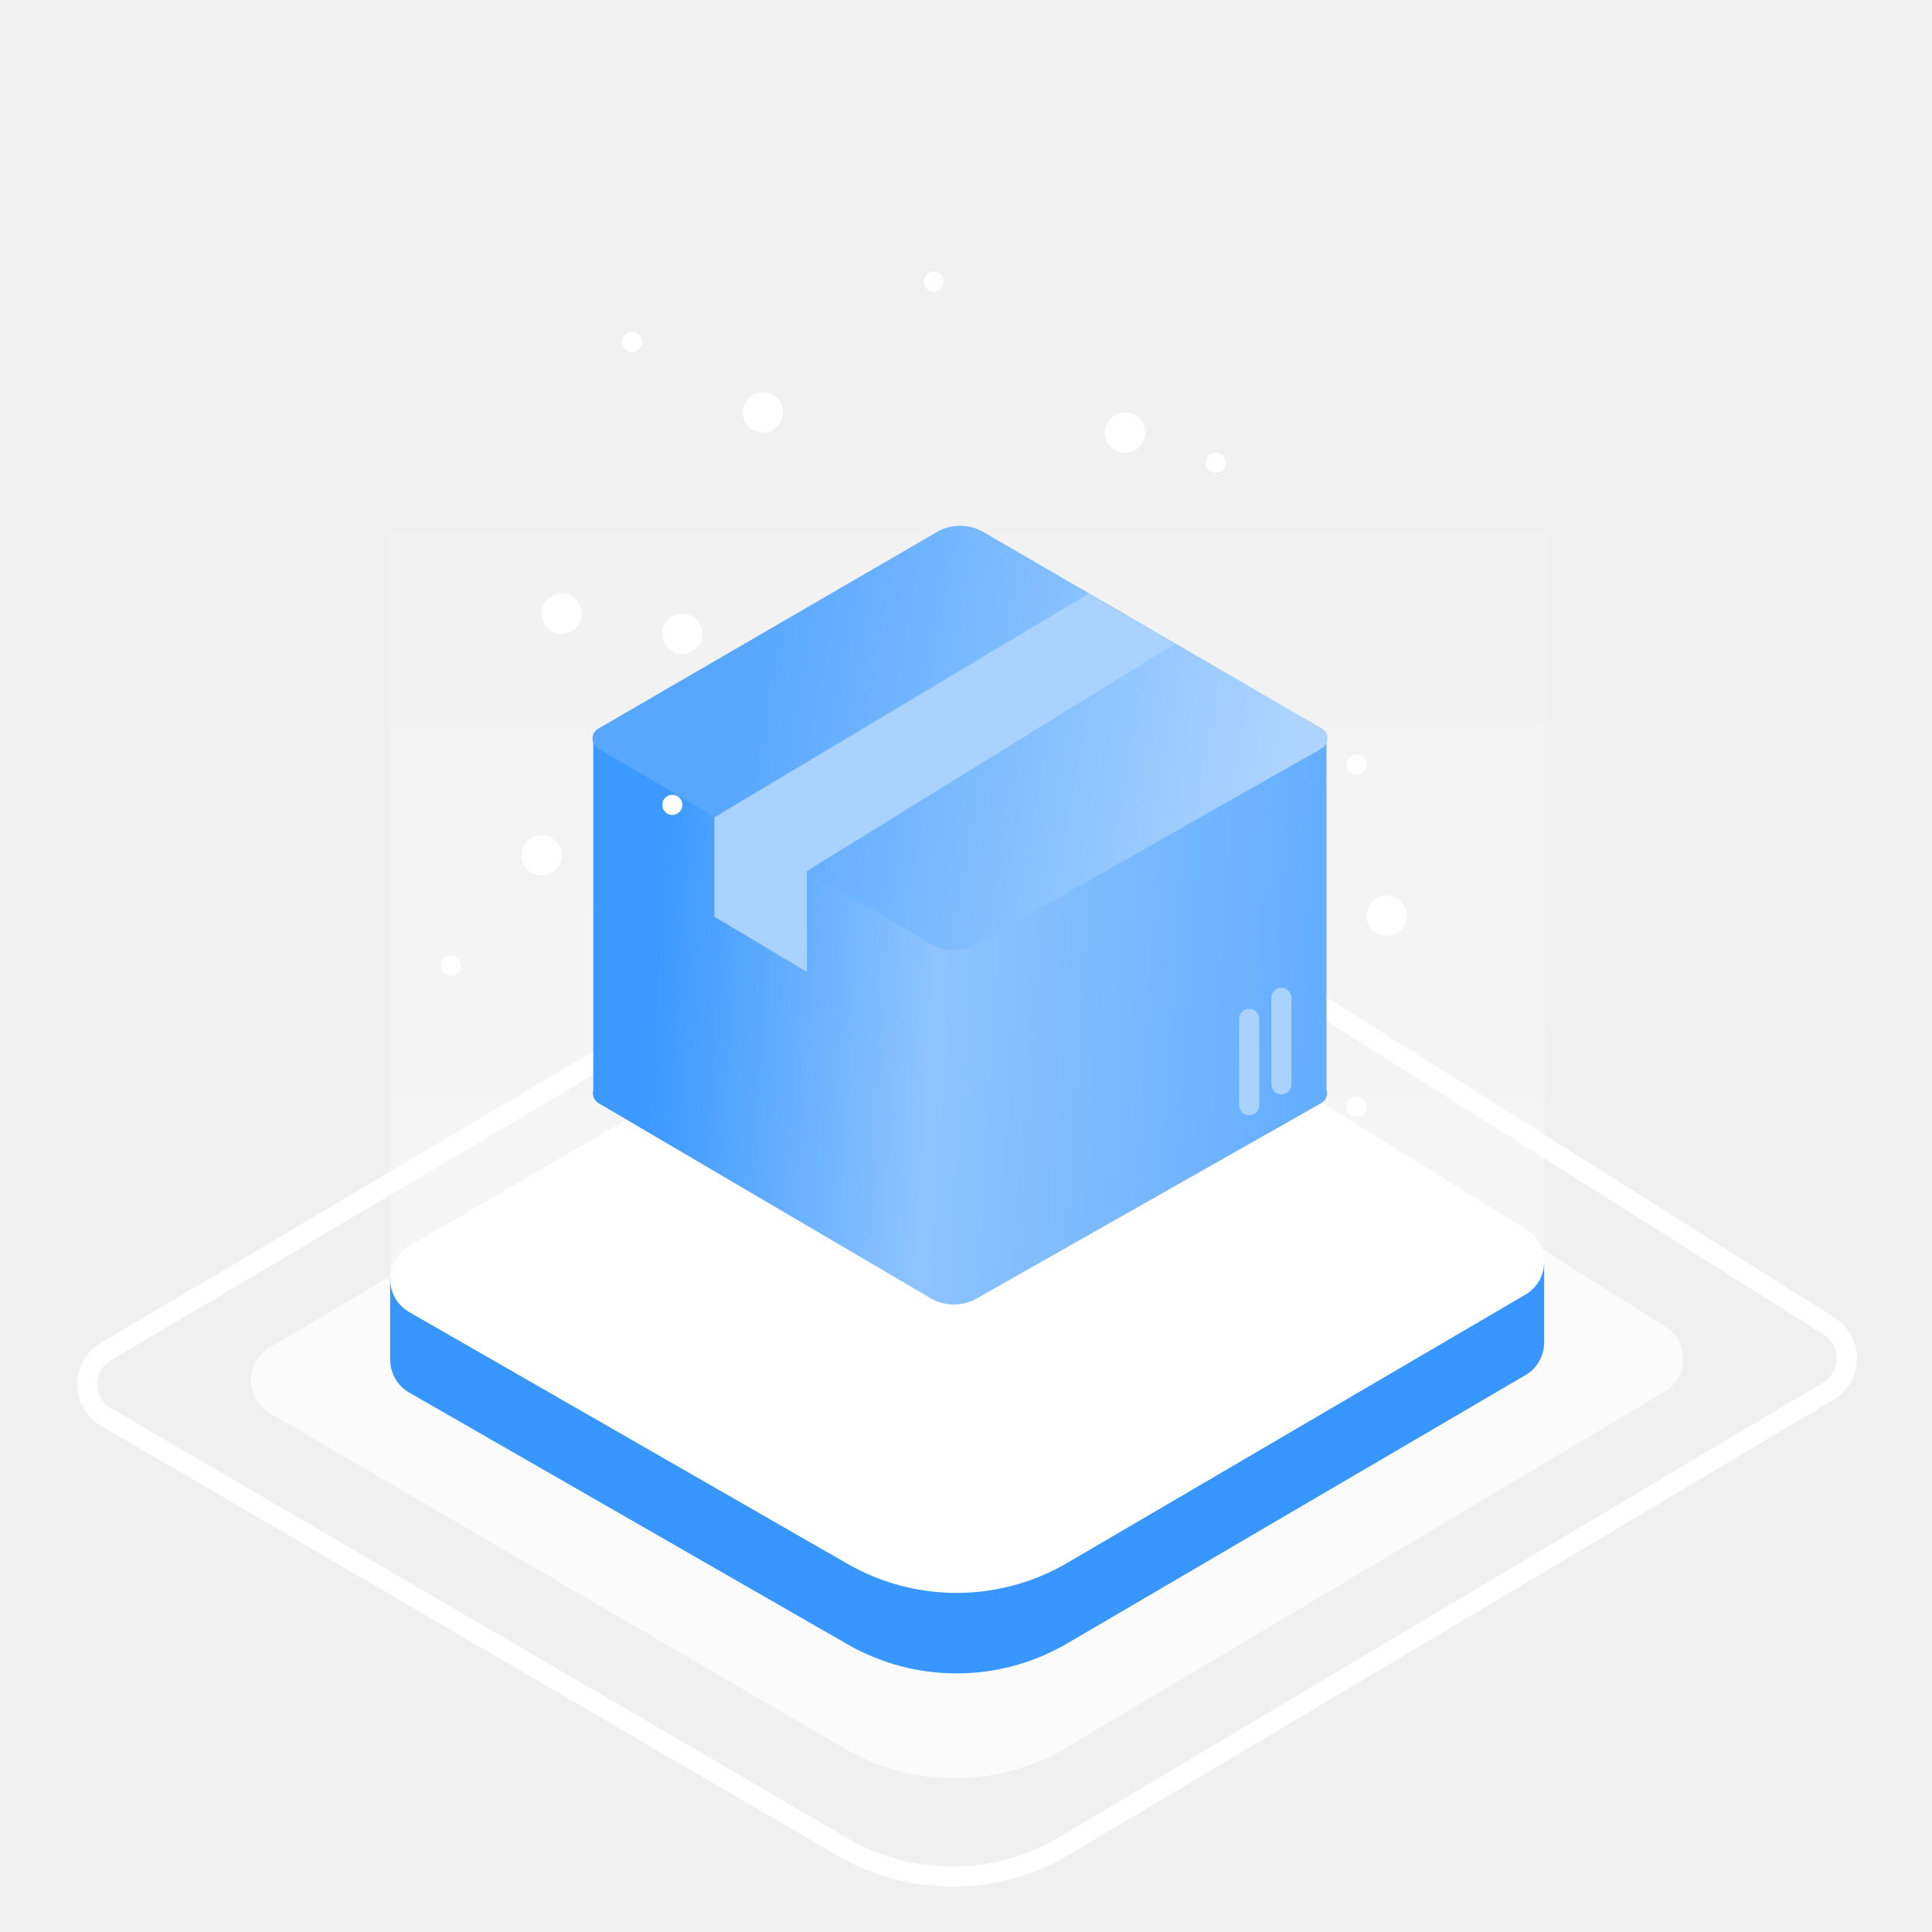
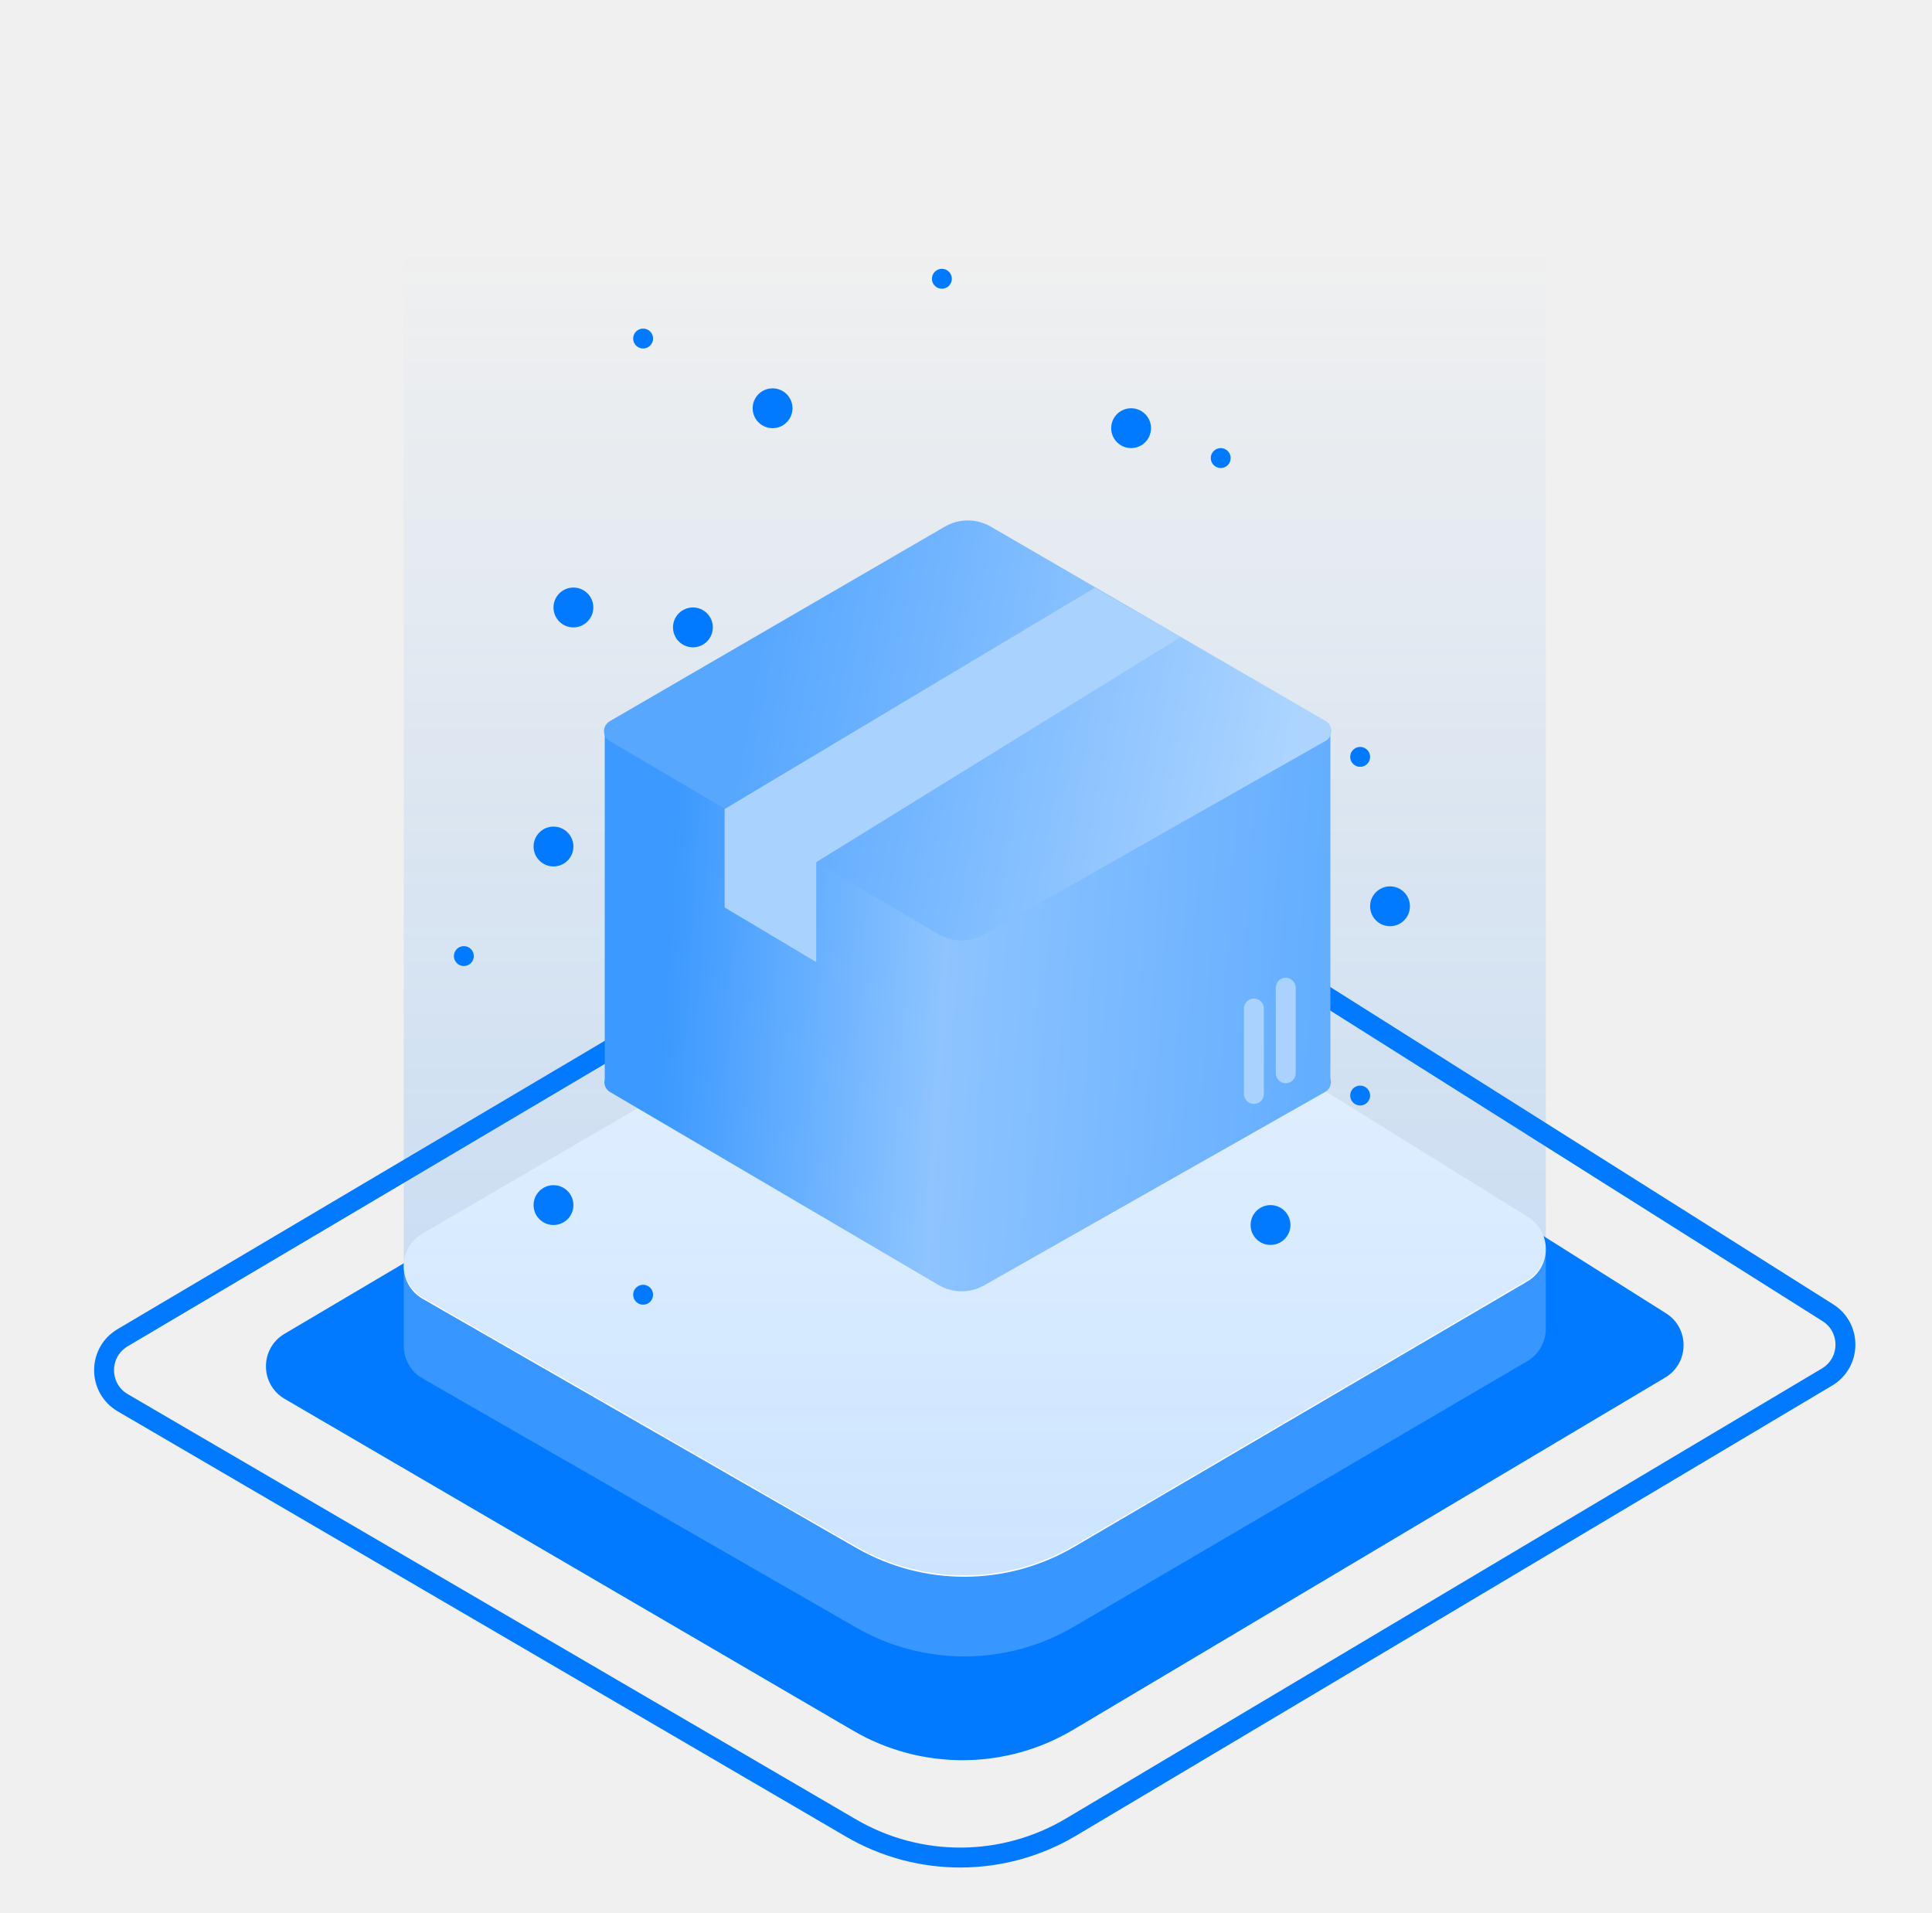
- <svg xmlns="http://www.w3.org/2000/svg" width="96" height="96" viewBox="0 0 96 96" fill="none">
-   <path d="M41.84 91.762L5.281 70.417C4.034 69.689 4.029 67.888 5.271 67.153L44.752 43.792C48.266 41.713 52.648 41.775 56.102 43.953L90.888 65.897C92.083 66.651 92.061 68.402 90.846 69.125L52.895 91.715C49.492 93.74 45.259 93.758 41.84 91.762Z" stroke="white" />
-   <path opacity="0.7" d="M41.953 86.877L13.408 70.221C12.161 69.493 12.155 67.692 13.399 66.957L44.313 48.677C47.825 46.6 52.205 46.662 55.657 48.838L82.761 65.925C83.957 66.679 83.934 68.43 82.719 69.153L53.003 86.83C49.602 88.853 45.371 88.871 41.953 86.877Z" fill="white" />
-   <path fill-rule="evenodd" clip-rule="evenodd" d="M20.339 69.2L42.111 81.705C45.496 83.649 49.663 83.632 53.032 81.659L75.791 68.333C76.394 67.98 76.707 67.374 76.726 66.76L76.728 66.76V62.732L72.129 62.793L55.219 52.299C51.798 50.176 47.485 50.115 44.005 52.141L24.625 63.421L19.384 63.491V67.587L19.389 67.586C19.398 68.216 19.715 68.841 20.339 69.2Z" fill="#3796FF" />
-   <path d="M42.111 77.705L20.339 65.2C19.076 64.474 19.071 62.655 20.329 61.922L44.005 48.141C47.485 46.115 51.798 46.176 55.219 48.299L75.832 61.091C77.044 61.843 77.021 63.612 75.791 64.333L53.032 77.659C49.663 79.632 45.496 79.65 42.111 77.705Z" fill="white" />
-   <path opacity="0.7" d="M20.338 65.13L42.111 77.635C45.496 79.58 49.663 79.562 53.032 77.59L75.791 64.263C76.394 63.91 76.706 63.305 76.726 62.691L76.728 62.691V58.662V12.272L19.389 12.271L19.384 59.421V63.517L19.389 63.517C19.398 64.146 19.715 64.772 20.338 65.13Z" fill="url(#paint0_linear_1780_24583)" />
-   <path fill-rule="evenodd" clip-rule="evenodd" d="M65.913 54.133C65.992 54.378 65.905 54.669 65.65 54.813L48.529 64.522C47.816 64.927 46.941 64.92 46.234 64.504L29.745 54.818C29.509 54.68 29.421 54.415 29.479 54.182V36.571L65.913 36.908V54.133Z" fill="url(#paint1_linear_1780_24583)" />
-   <path d="M46.234 46.895L29.726 37.197C29.347 36.975 29.348 36.426 29.728 36.206L46.555 26.436C47.268 26.022 48.148 26.022 48.861 26.436L65.676 36.196C66.059 36.419 66.056 36.973 65.671 37.192L48.529 46.912C47.816 47.317 46.941 47.31 46.234 46.895Z" fill="url(#paint2_linear_1780_24583)" />
-   <path d="M63.67 49.585V53.875" stroke="#A9D2FF" stroke-linecap="round" />
-   <path d="M62.072 50.626V54.916" stroke="#A9D2FF" stroke-linecap="round" />
-   <path d="M35.498 45.554V40.595L40.097 43.233V48.295L35.498 45.554Z" fill="#A9D2FF" />
-   <path d="M54.085 29.505L35.498 40.613L40.085 43.287L58.39 31.983L54.085 29.505Z" fill="#A9D2FF" />
-   <circle cx="62.907" cy="61.494" r="1" fill="white" />
-   <circle cx="26.907" cy="60.494" r="1" fill="white" />
-   <circle cx="26.907" cy="42.494" r="1" fill="white" />
-   <circle cx="33.907" cy="31.494" r="1" fill="white" />
-   <circle cx="27.907" cy="30.494" r="1" fill="white" />
-   <circle cx="37.907" cy="20.494" r="1" fill="white" />
-   <circle cx="55.907" cy="21.494" r="1" fill="white" />
-   <circle cx="68.906" cy="45.494" r="1" fill="white" />
-   <circle cx="67.406" cy="54.994" r="0.5" fill="white" />
-   <circle cx="33.407" cy="39.994" r="0.5" fill="white" />
-   <circle cx="46.407" cy="13.994" r="0.5" fill="white" />
-   <circle cx="31.407" cy="16.994" r="0.5" fill="white" />
-   <circle cx="60.407" cy="22.994" r="0.5" fill="white" />
-   <circle cx="67.406" cy="37.994" r="0.5" fill="white" />
-   <circle cx="22.407" cy="47.994" r="0.5" fill="white" />
-   <circle cx="31.407" cy="64.994" r="0.5" fill="white" />
+ <svg xmlns="http://www.w3.org/2000/svg" width="97" height="96" viewBox="0 0 97 96" fill="none">
+   <path d="M42.723 91.762L6.164 70.417C4.917 69.689 4.912 67.888 6.154 67.153L45.635 43.792C49.149 41.713 53.531 41.775 56.984 43.953L91.771 65.897C92.966 66.651 92.943 68.402 91.729 69.125L53.777 91.715C50.375 93.74 46.142 93.758 42.723 91.762Z" stroke="#017AFF" />
+   <path d="M42.836 86.877L14.291 70.221C13.043 69.493 13.038 67.692 14.282 66.957L45.196 48.677C48.708 46.6 53.087 46.662 56.54 48.838L83.644 65.925C84.84 66.679 84.817 68.43 83.602 69.153L53.885 86.83C50.484 88.853 46.254 88.871 42.836 86.877Z" fill="#017AFF" />
+   <path fill-rule="evenodd" clip-rule="evenodd" d="M21.222 69.2L42.995 81.705C46.38 83.649 50.547 83.632 53.915 81.659L76.674 68.333C77.277 67.98 77.59 67.374 77.609 66.76L77.611 66.76V62.732L73.012 62.793L56.103 52.299C52.681 50.176 48.368 50.115 44.888 52.141L25.509 63.421L20.268 63.491V67.587L20.272 67.586C20.281 68.216 20.598 68.841 21.222 69.2Z" fill="#3796FF" />
+   <path d="M42.994 77.705L21.221 65.2C19.959 64.474 19.954 62.655 21.212 61.922L44.888 48.141C48.368 46.115 52.681 46.176 56.102 48.299L76.715 61.091C77.926 61.843 77.904 63.612 76.674 64.333L53.915 77.659C50.546 79.632 46.379 79.65 42.994 77.705Z" fill="white" />
+   <path opacity="0.2" d="M21.222 65.13L42.995 77.635C46.38 79.58 50.547 79.562 53.915 77.59L76.674 64.263C77.277 63.91 77.59 63.305 77.609 62.691L77.611 62.691V58.662V12.272L20.272 12.271L20.268 59.421V63.517L20.272 63.517C20.281 64.146 20.598 64.772 21.222 65.13Z" fill="url(#paint0_linear_3401_56090)" />
+   <g class="icon_animate_snow_2">
+     <circle cx="63.789" cy="61.494" r="1" fill="#017AFF" />
+     <circle cx="27.789" cy="60.494" r="1" fill="#017AFF" />
+     <circle cx="27.789" cy="42.494" r="1" fill="#017AFF" />
+     <circle cx="34.789" cy="31.494" r="1" fill="#017AFF" />
+     <circle cx="28.789" cy="30.494" r="1" fill="#017AFF" />
+     <circle cx="38.789" cy="20.494" r="1" fill="#017AFF" />
+     <circle cx="56.789" cy="21.494" r="1" fill="#017AFF" />
+     <circle cx="69.789" cy="45.494" r="1" fill="#017AFF" />
+     <circle cx="68.289" cy="54.994" r="0.5" fill="#017AFF" />
+     <circle cx="34.289" cy="39.994" r="0.5" fill="#017AFF" />
+     <circle cx="47.289" cy="13.994" r="0.5" fill="#017AFF" />
+     <circle cx="32.289" cy="16.994" r="0.5" fill="#017AFF" />
+     <circle cx="61.289" cy="22.994" r="0.5" fill="#017AFF" />
+     <circle cx="68.289" cy="37.994" r="0.5" fill="#017AFF" />
+     <circle cx="23.289" cy="47.994" r="0.5" fill="#017AFF" />
+     <circle cx="32.289" cy="64.994" r="0.5" fill="#017AFF" />
+   </g>
+   <g class="icon_animate_2">
+     <path fill-rule="evenodd" clip-rule="evenodd" d="M66.795 54.133C66.875 54.378 66.787 54.669 66.533 54.813L49.412 64.522C48.699 64.926 47.824 64.92 47.117 64.504L30.628 54.818C30.392 54.68 30.304 54.415 30.362 54.182V36.571L66.795 36.908V54.133Z" fill="url(#paint1_linear_3401_56090)" />
+     <path d="M47.117 46.895L30.608 37.197C30.229 36.975 30.231 36.426 30.611 36.206L47.438 26.436C48.151 26.022 49.03 26.022 49.743 26.436L66.558 36.196C66.942 36.419 66.939 36.973 66.553 37.192L49.412 46.912C48.699 47.317 47.824 47.31 47.117 46.895Z" fill="url(#paint2_linear_3401_56090)" />
+     <path d="M64.553 49.585V53.875" stroke="#A9D2FF" stroke-linecap="round" />
+     <path d="M62.955 50.626V54.916" stroke="#A9D2FF" stroke-linecap="round" />
+     <path d="M36.381 45.554V40.595L40.98 43.233V48.295L36.381 45.554Z" fill="#A9D2FF" />
+     <path d="M54.968 29.505L36.381 40.613L40.968 43.287L59.272 31.983L54.968 29.505Z" fill="#A9D2FF" />
+   </g>
  <defs>
-     <linearGradient id="paint0_linear_1780_24583" x1="48.056" y1="12.271" x2="48.056" y2="79.081" gradientUnits="userSpaceOnUse">
-       <stop stop-color="white" stop-opacity="0" />
-       <stop offset="1" stop-color="white" stop-opacity="0.67" />
+     <linearGradient id="paint0_linear_3401_56090" x1="48.94" y1="12.271" x2="48.94" y2="79.082" gradientUnits="userSpaceOnUse">
+       <stop stop-color="#017AFF" stop-opacity="0" />
+       <stop offset="1" stop-color="#017AFF" />
    </linearGradient>
-     <linearGradient id="paint1_linear_1780_24583" x1="32.964" y1="42.273" x2="65.666" y2="44.243" gradientUnits="userSpaceOnUse">
+     <linearGradient id="paint1_linear_3401_56090" x1="33.847" y1="42.273" x2="66.549" y2="44.243" gradientUnits="userSpaceOnUse">
      <stop stop-color="#3C99FF" />
      <stop offset="0.424" stop-color="#8EC4FF" />
      <stop offset="1" stop-color="#64AEFF" />
    </linearGradient>
-     <linearGradient id="paint2_linear_1780_24583" x1="37.158" y1="32.396" x2="63.959" y2="37.227" gradientUnits="userSpaceOnUse">
+     <linearGradient id="paint2_linear_3401_56090" x1="38.04" y1="32.396" x2="64.841" y2="37.227" gradientUnits="userSpaceOnUse">
      <stop stop-color="#57A7FF" />
      <stop offset="1" stop-color="#ACD4FF" />
    </linearGradient>
  </defs>
</svg>
